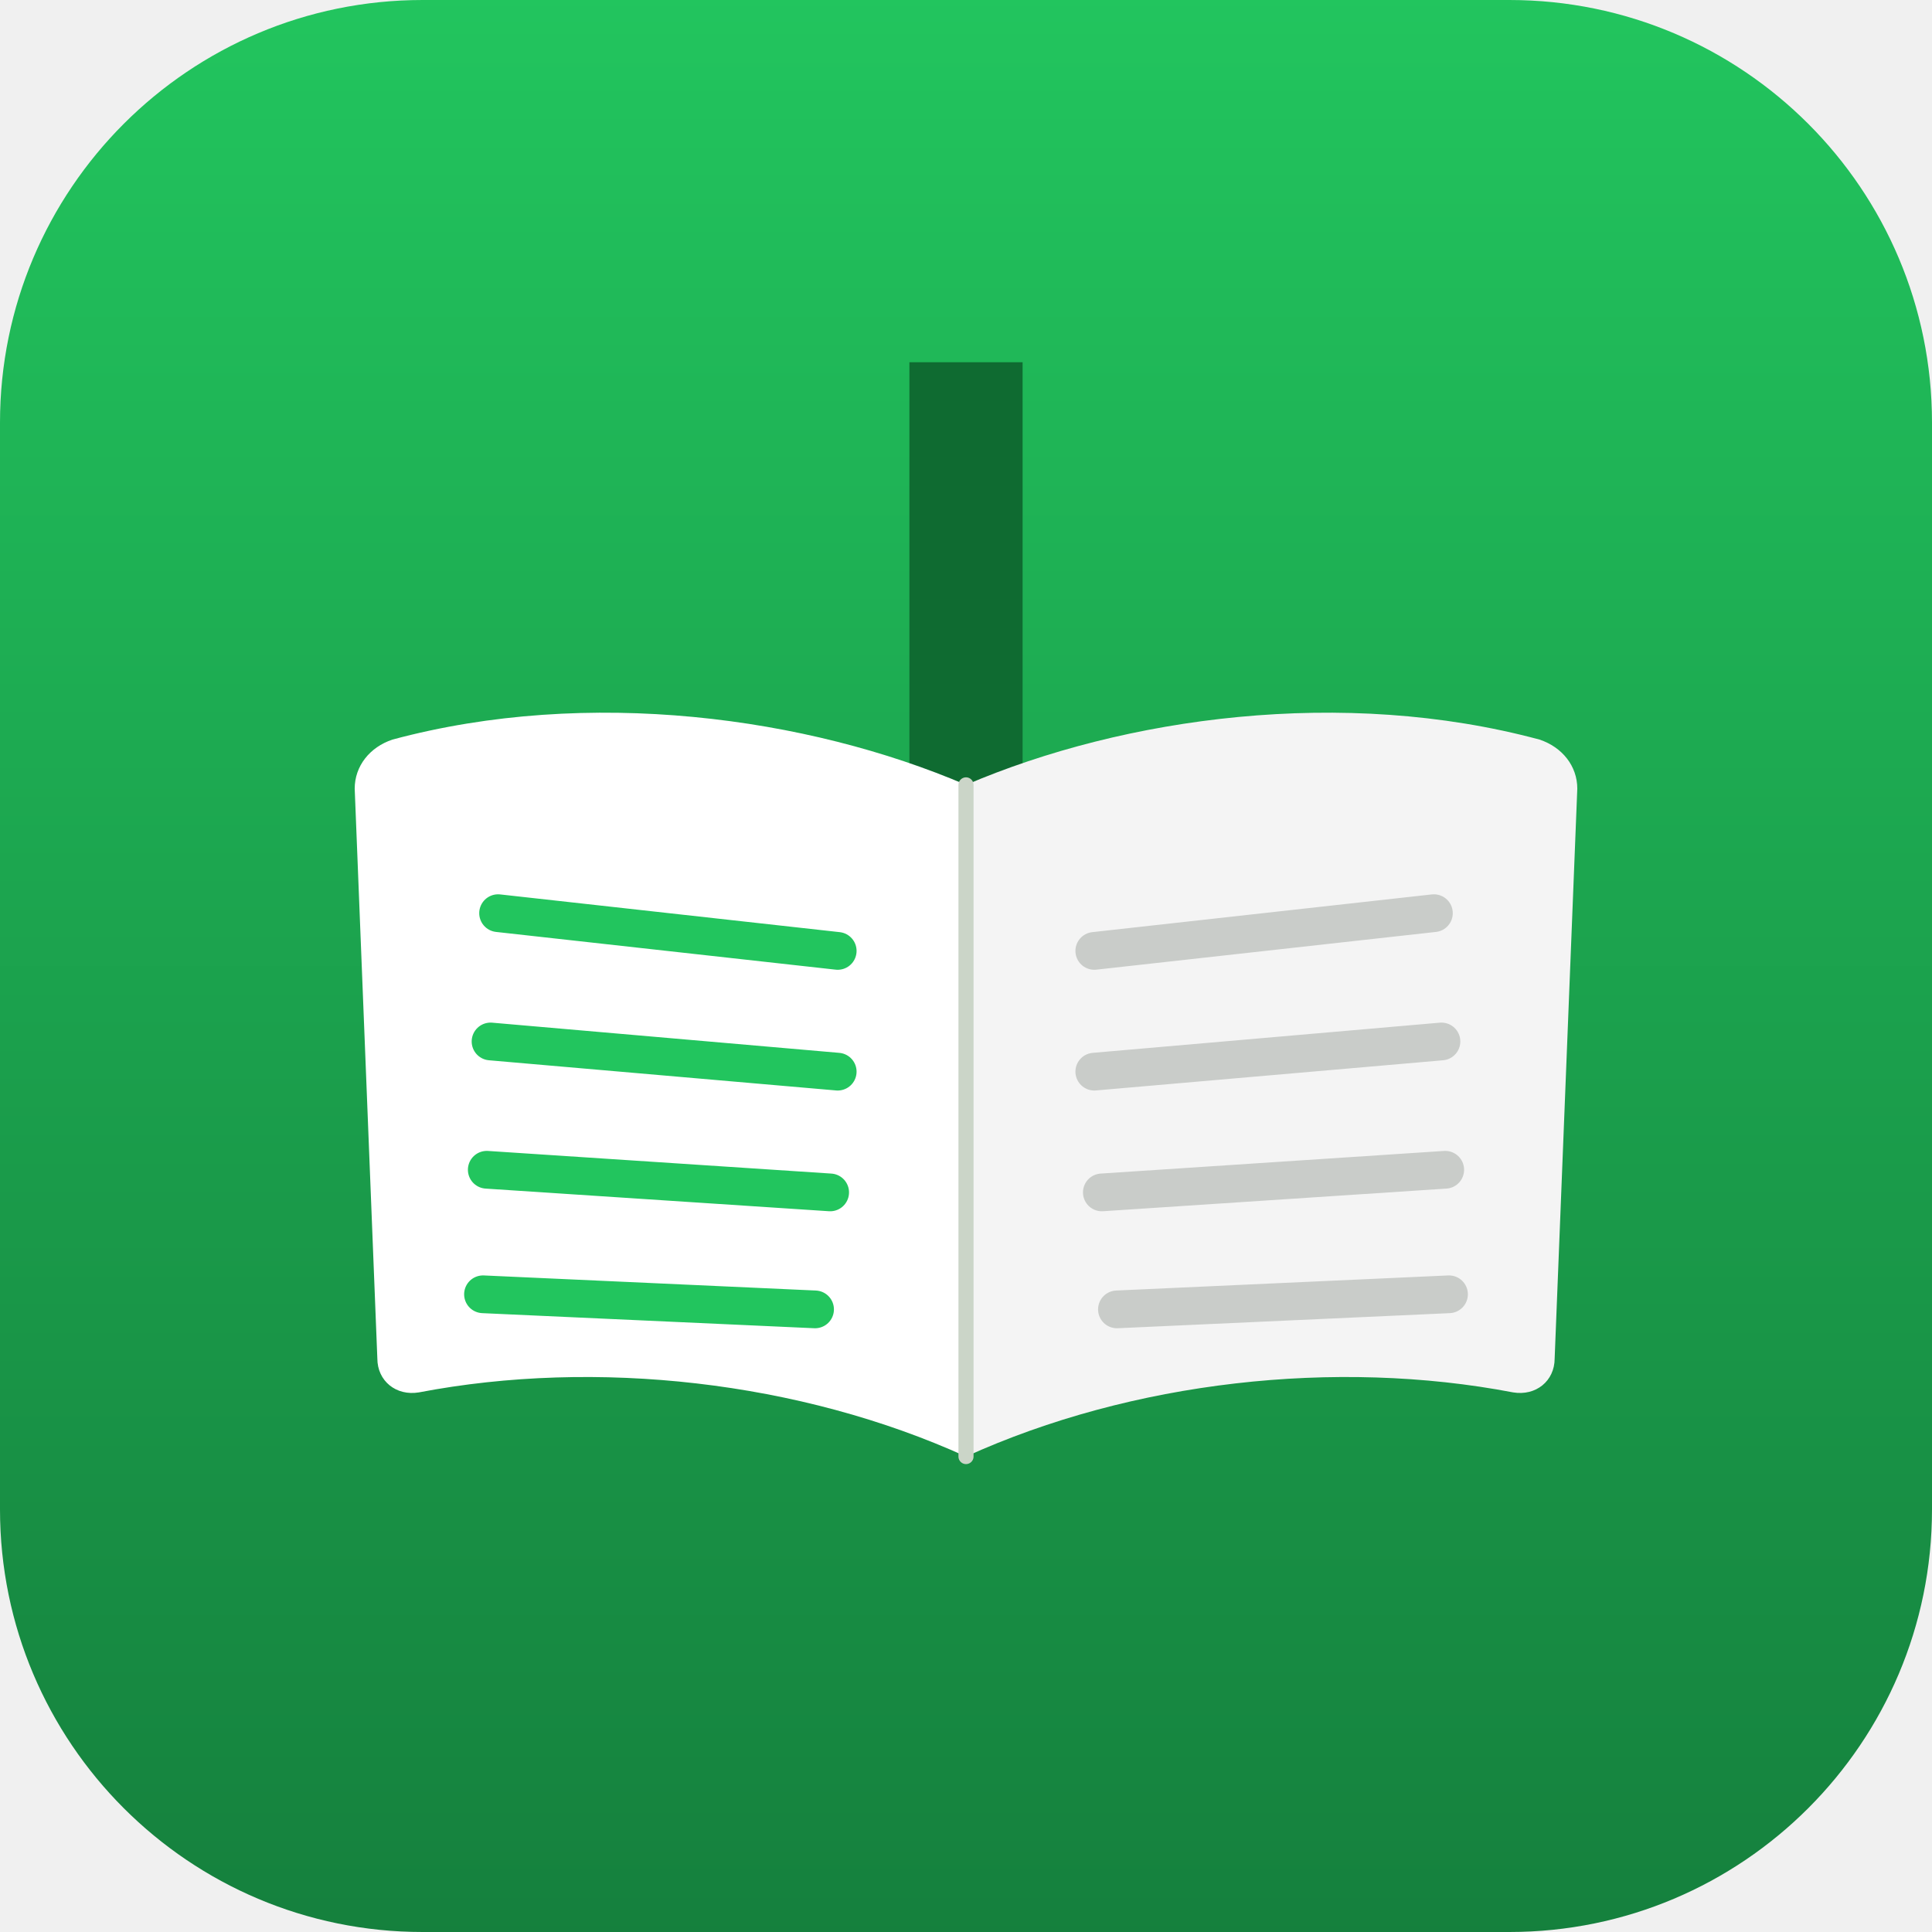
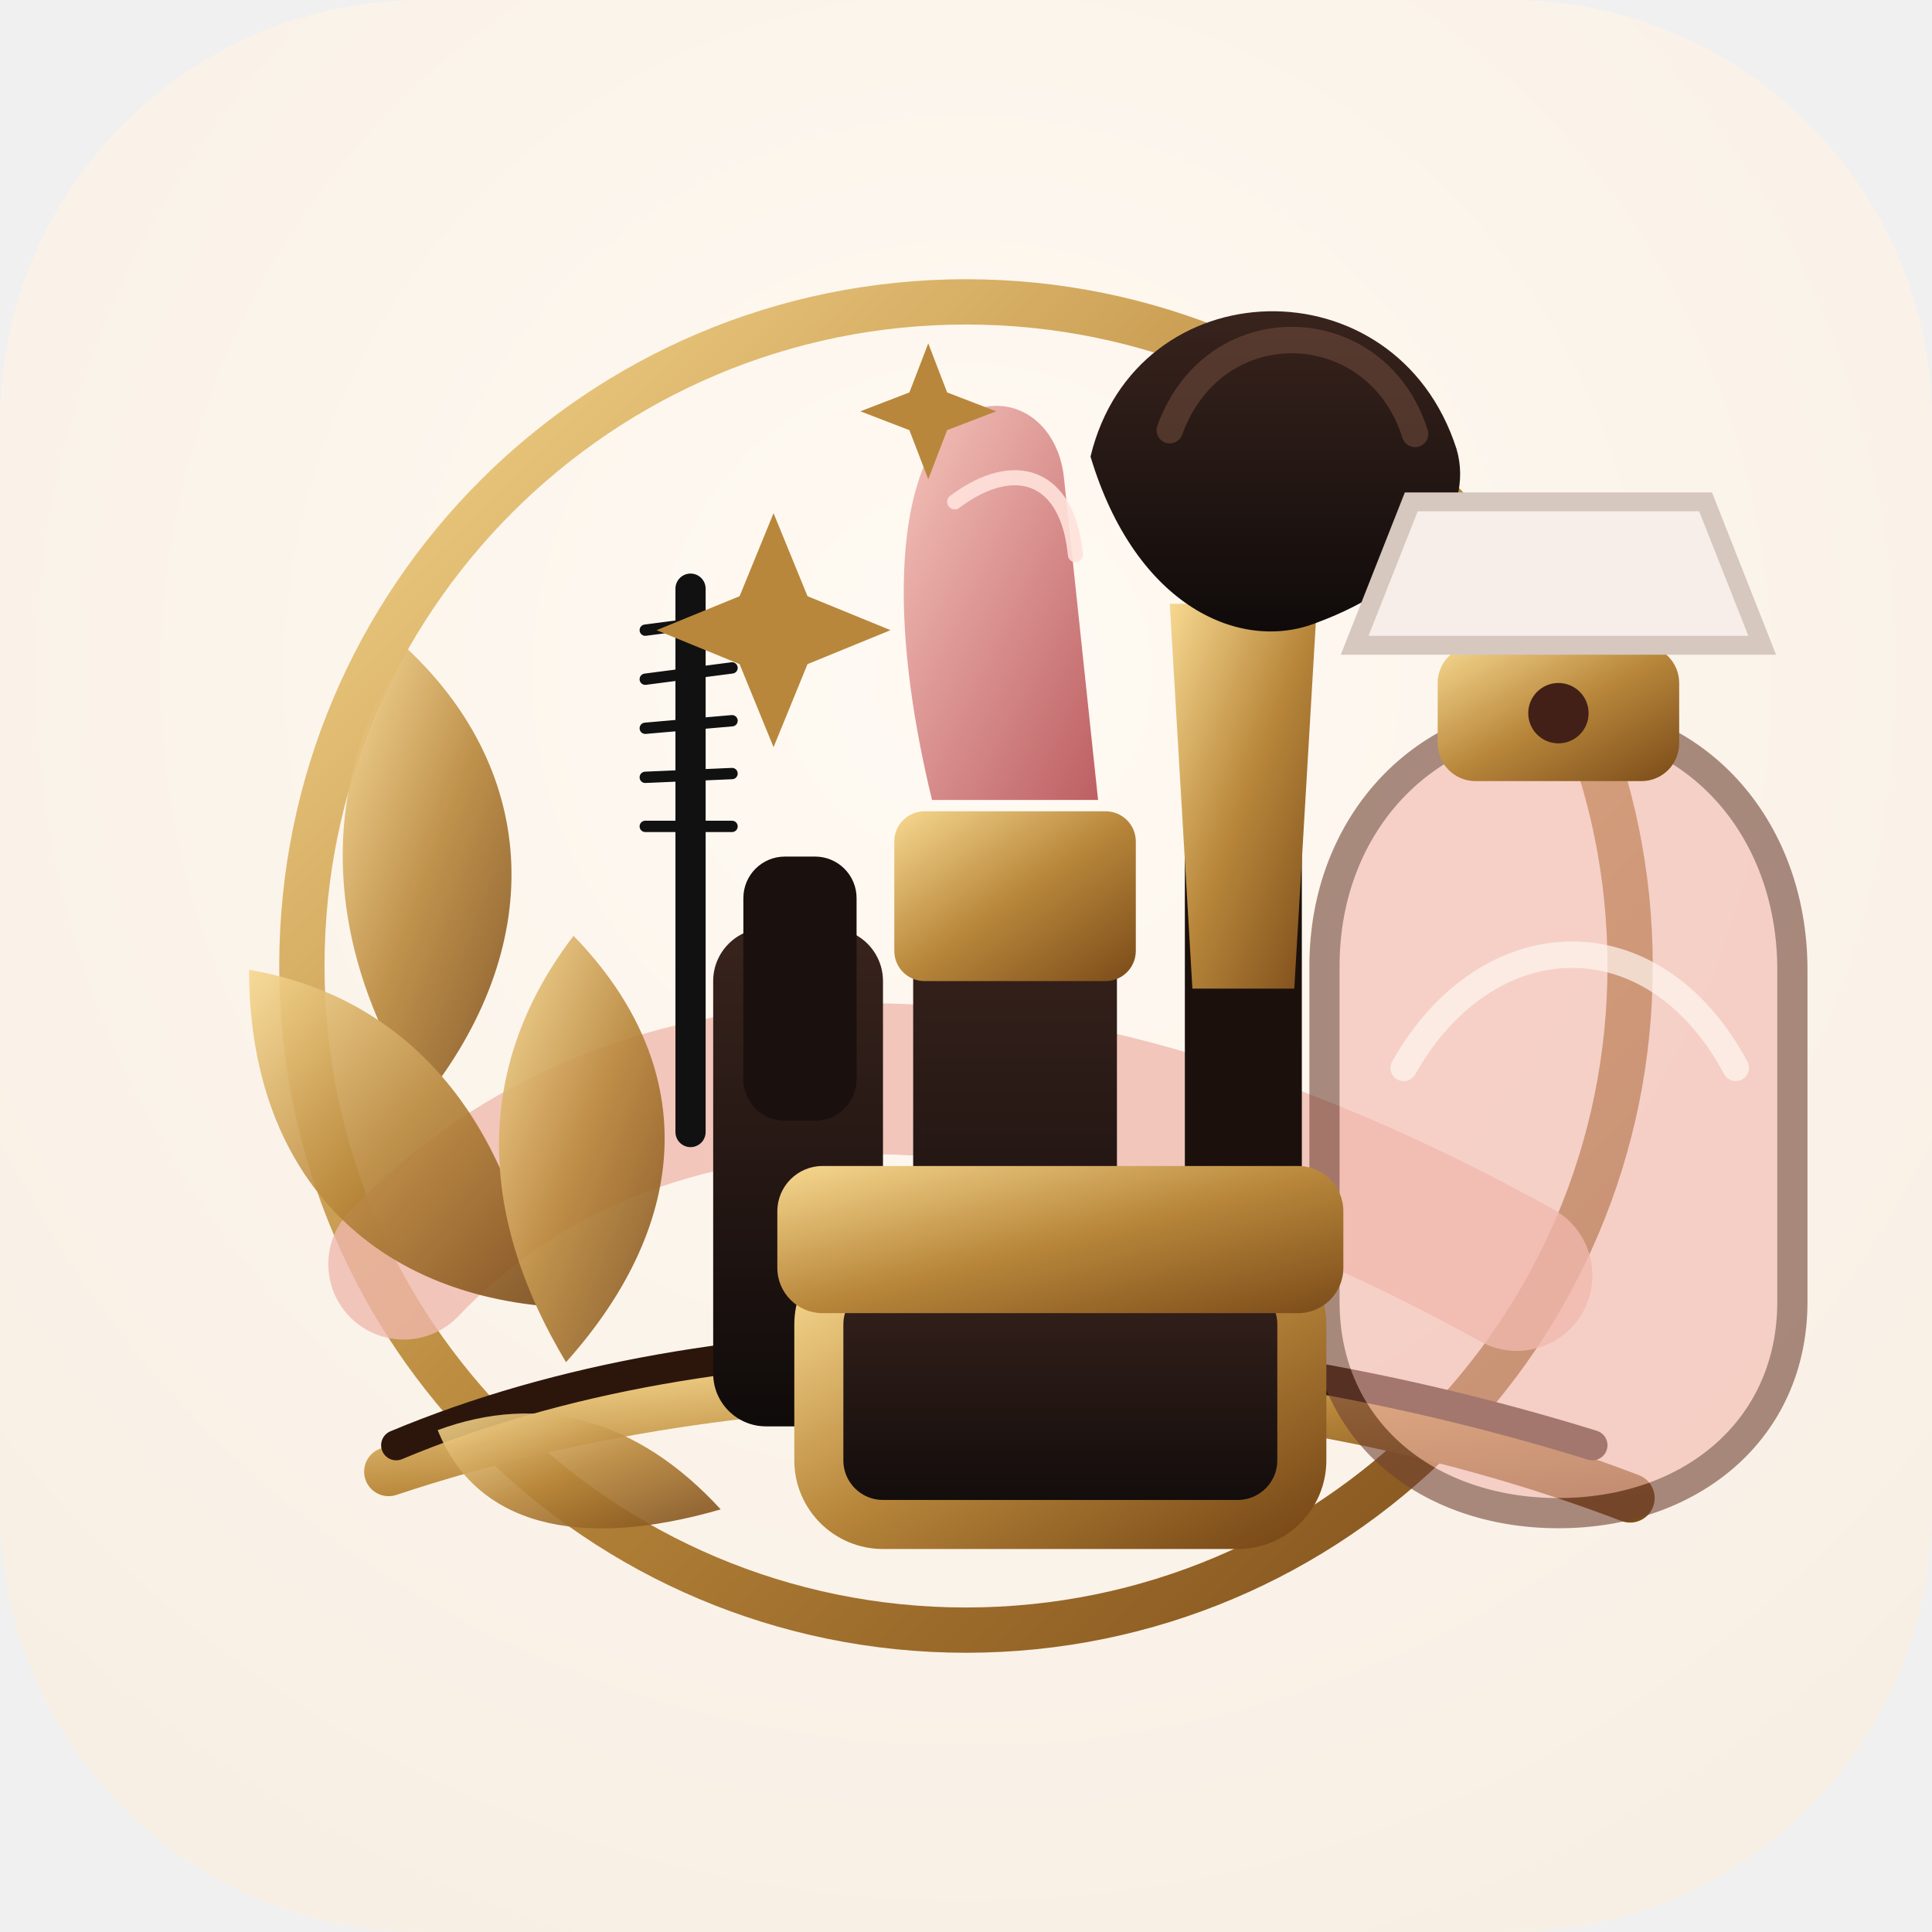
- <svg xmlns="http://www.w3.org/2000/svg" width="512" height="512" viewBox="0 0 512 512">
+ <svg xmlns="http://www.w3.org/2000/svg" width="512" height="512" viewBox="0 0 512 512" role="img" aria-label="Cosmetics Shop icon">
  <defs>
-     <linearGradient id="bg" x1="0" y1="0" x2="0" y2="1">
-       <stop offset="0" stop-color="#22c55e" />
-       <stop offset="1" stop-color="#15803d" />
+     <radialGradient id="paper" cx="50%" cy="35%" r="70%">
+       <stop offset="0" stop-color="#fffaf3" />
+       <stop offset="1" stop-color="#f8efe4" />
+     </radialGradient>
+     <linearGradient id="gold" x1="0" y1="0" x2="1" y2="1">
+       <stop offset="0" stop-color="#f7d890" />
+       <stop offset=".5" stop-color="#b8873b" />
+       <stop offset="1" stop-color="#7b4b19" />
+     </linearGradient>
+     <linearGradient id="rose" x1="0" y1="0" x2="1" y2="1">
+       <stop offset="0" stop-color="#f6c4bc" />
+       <stop offset="1" stop-color="#bd5f63" />
+     </linearGradient>
+     <linearGradient id="dark" x1="0" y1="0" x2="0" y2="1">
+       <stop offset="0" stop-color="#39231d" />
+       <stop offset="1" stop-color="#0f0b0a" />
    </linearGradient>
  </defs>
-   <rect width="512" height="512" rx="112" fill="url(#bg)" />
-   <path d="M241 96 H271 V226 L256 210 L241 226 Z" fill="#0f6b31" />
-   <g>
-     <path d="M256 208              C 214 190 156 182 104 196              C 98 198 94 203 94 209              L 100 360              C 100 366 105 370 111 369              C 158 360 212 366 256 386              Z" fill="#ffffff" />
-     <path d="M256 208              C 298 190 356 182 408 196              C 414 198 418 203 418 209              L 412 360              C 412 366 407 370 401 369              C 354 360 300 366 256 386              Z" fill="#f4f4f4" />
-     <path d="M256 208 L256 386" stroke="#cbd5c8" stroke-width="4" stroke-linecap="round" />
-     <g stroke="#22c55e" stroke-width="10" stroke-linecap="round">
-       <line x1="132" y1="242" x2="222" y2="252" />
-       <line x1="130" y1="276" x2="222" y2="284" />
-       <line x1="129" y1="310" x2="220" y2="316" />
-       <line x1="128" y1="343" x2="216" y2="347" />
+   <rect width="512" height="512" rx="112" fill="url(#paper)" />
+   <circle cx="256" cy="256" r="176" fill="none" stroke="url(#gold)" stroke-width="12" />
+   <path d="M107 335 C168 271 274 267 402 338" fill="none" stroke="#efb9ad" stroke-width="40" stroke-linecap="round" opacity=".78" />
+   <path d="M103 390 C205 356 330 358 432 397" fill="none" stroke="url(#gold)" stroke-width="13" stroke-linecap="round" />
+   <path d="M105 383 C191 347 309 348 422 383" fill="none" stroke="#2c160c" stroke-width="8" stroke-linecap="round" />
+   <g fill="url(#gold)" opacity=".9">
+     <path d="M108 172 C143 205 145 251 112 292 C85 251 84 207 108 172Z" />
+     <path d="M66 257 C107 264 135 295 143 346 C95 341 66 308 66 257Z" />
+     <path d="M152 248 C185 282 184 323 150 361 C126 321 126 282 152 248Z" />
+     <path d="M116 379 C143 369 169 376 191 400 C153 411 126 404 116 379Z" />
+   </g>
+   <g transform="translate(0 7)">
+     <rect x="189" y="239" width="45" height="132" rx="14" fill="url(#dark)" />
+     <rect x="197" y="220" width="30" height="70" rx="11" fill="#1a100d" />
+     <line x1="183" y1="149" x2="183" y2="293" stroke="#111" stroke-width="8" stroke-linecap="round" />
+     <g stroke="#111" stroke-width="3" stroke-linecap="round">
+       <line x1="171" y1="160" x2="194" y2="157" />
+       <line x1="171" y1="173" x2="194" y2="170" />
+       <line x1="171" y1="186" x2="194" y2="184" />
+       <line x1="171" y1="199" x2="194" y2="198" />
+       <line x1="171" y1="212" x2="194" y2="212" />
    </g>
-     <g stroke="#c9ccc9" stroke-width="10" stroke-linecap="round">
-       <line x1="290" y1="252" x2="380" y2="242" />
-       <line x1="290" y1="284" x2="382" y2="276" />
-       <line x1="292" y1="316" x2="383" y2="310" />
-       <line x1="296" y1="347" x2="384" y2="343" />
-     </g>
+     <rect x="242" y="231" width="54" height="143" rx="12" fill="url(#dark)" />
+     <rect x="237" y="208" width="64" height="45" rx="8" fill="url(#gold)" />
+     <path d="M247 205 L291 205 L282 120 C280 99 258 93 247 112 C237 130 237 164 247 205Z" fill="url(#rose)" />
+     <path d="M253 126 C269 114 283 119 285 140" fill="none" stroke="#ffe2dc" stroke-width="4" stroke-linecap="round" opacity=".9" />
+     <rect x="314" y="151" width="31" height="223" rx="13" fill="#1b100c" />
+     <path d="M310 153 H349 L343 255 H316 Z" fill="url(#gold)" />
+     <path d="M289 114 C301 64 370 62 386 112 C391 129 376 148 349 158 C329 166 301 154 289 114Z" fill="url(#dark)" />
+     <path d="M310 107 C322 74 365 76 375 108" fill="none" stroke="#6c4a3a" stroke-width="7" stroke-linecap="round" opacity=".6" />
+     <path d="M351 249 C351 211 378 183 413 183 C449 183 475 212 475 250 L475 338 C475 372 448 394 413 394 C378 394 351 372 351 338 Z" fill="#f1b7ad" opacity=".6" stroke="#704132" stroke-width="8" />
+     <rect x="381" y="164" width="64" height="36" rx="10" fill="url(#gold)" />
+     <path d="M374 126 L452 126 L467 164 L359 164 Z" fill="#f7eee9" stroke="#d6c7bf" stroke-width="5" />
+     <circle cx="413" cy="182" r="8" fill="#422018" />
+     <path d="M372 276 C394 237 438 235 460 276" fill="none" stroke="#fff6ef" stroke-width="7" stroke-linecap="round" opacity=".7" />
+     <rect x="217" y="327" width="128" height="70" rx="17" fill="url(#dark)" stroke="url(#gold)" stroke-width="13" />
+     <rect x="206" y="302" width="150" height="39" rx="12" fill="url(#gold)" />
+   </g>
+   <g fill="#b8873b">
+     <path d="M205 136 L214 158 L236 167 L214 176 L205 198 L196 176 L174 167 L196 158Z" />
+     <path d="M246 91 L251 104 L264 109 L251 114 L246 127 L241 114 L228 109 L241 104Z" />
  </g>
</svg>
